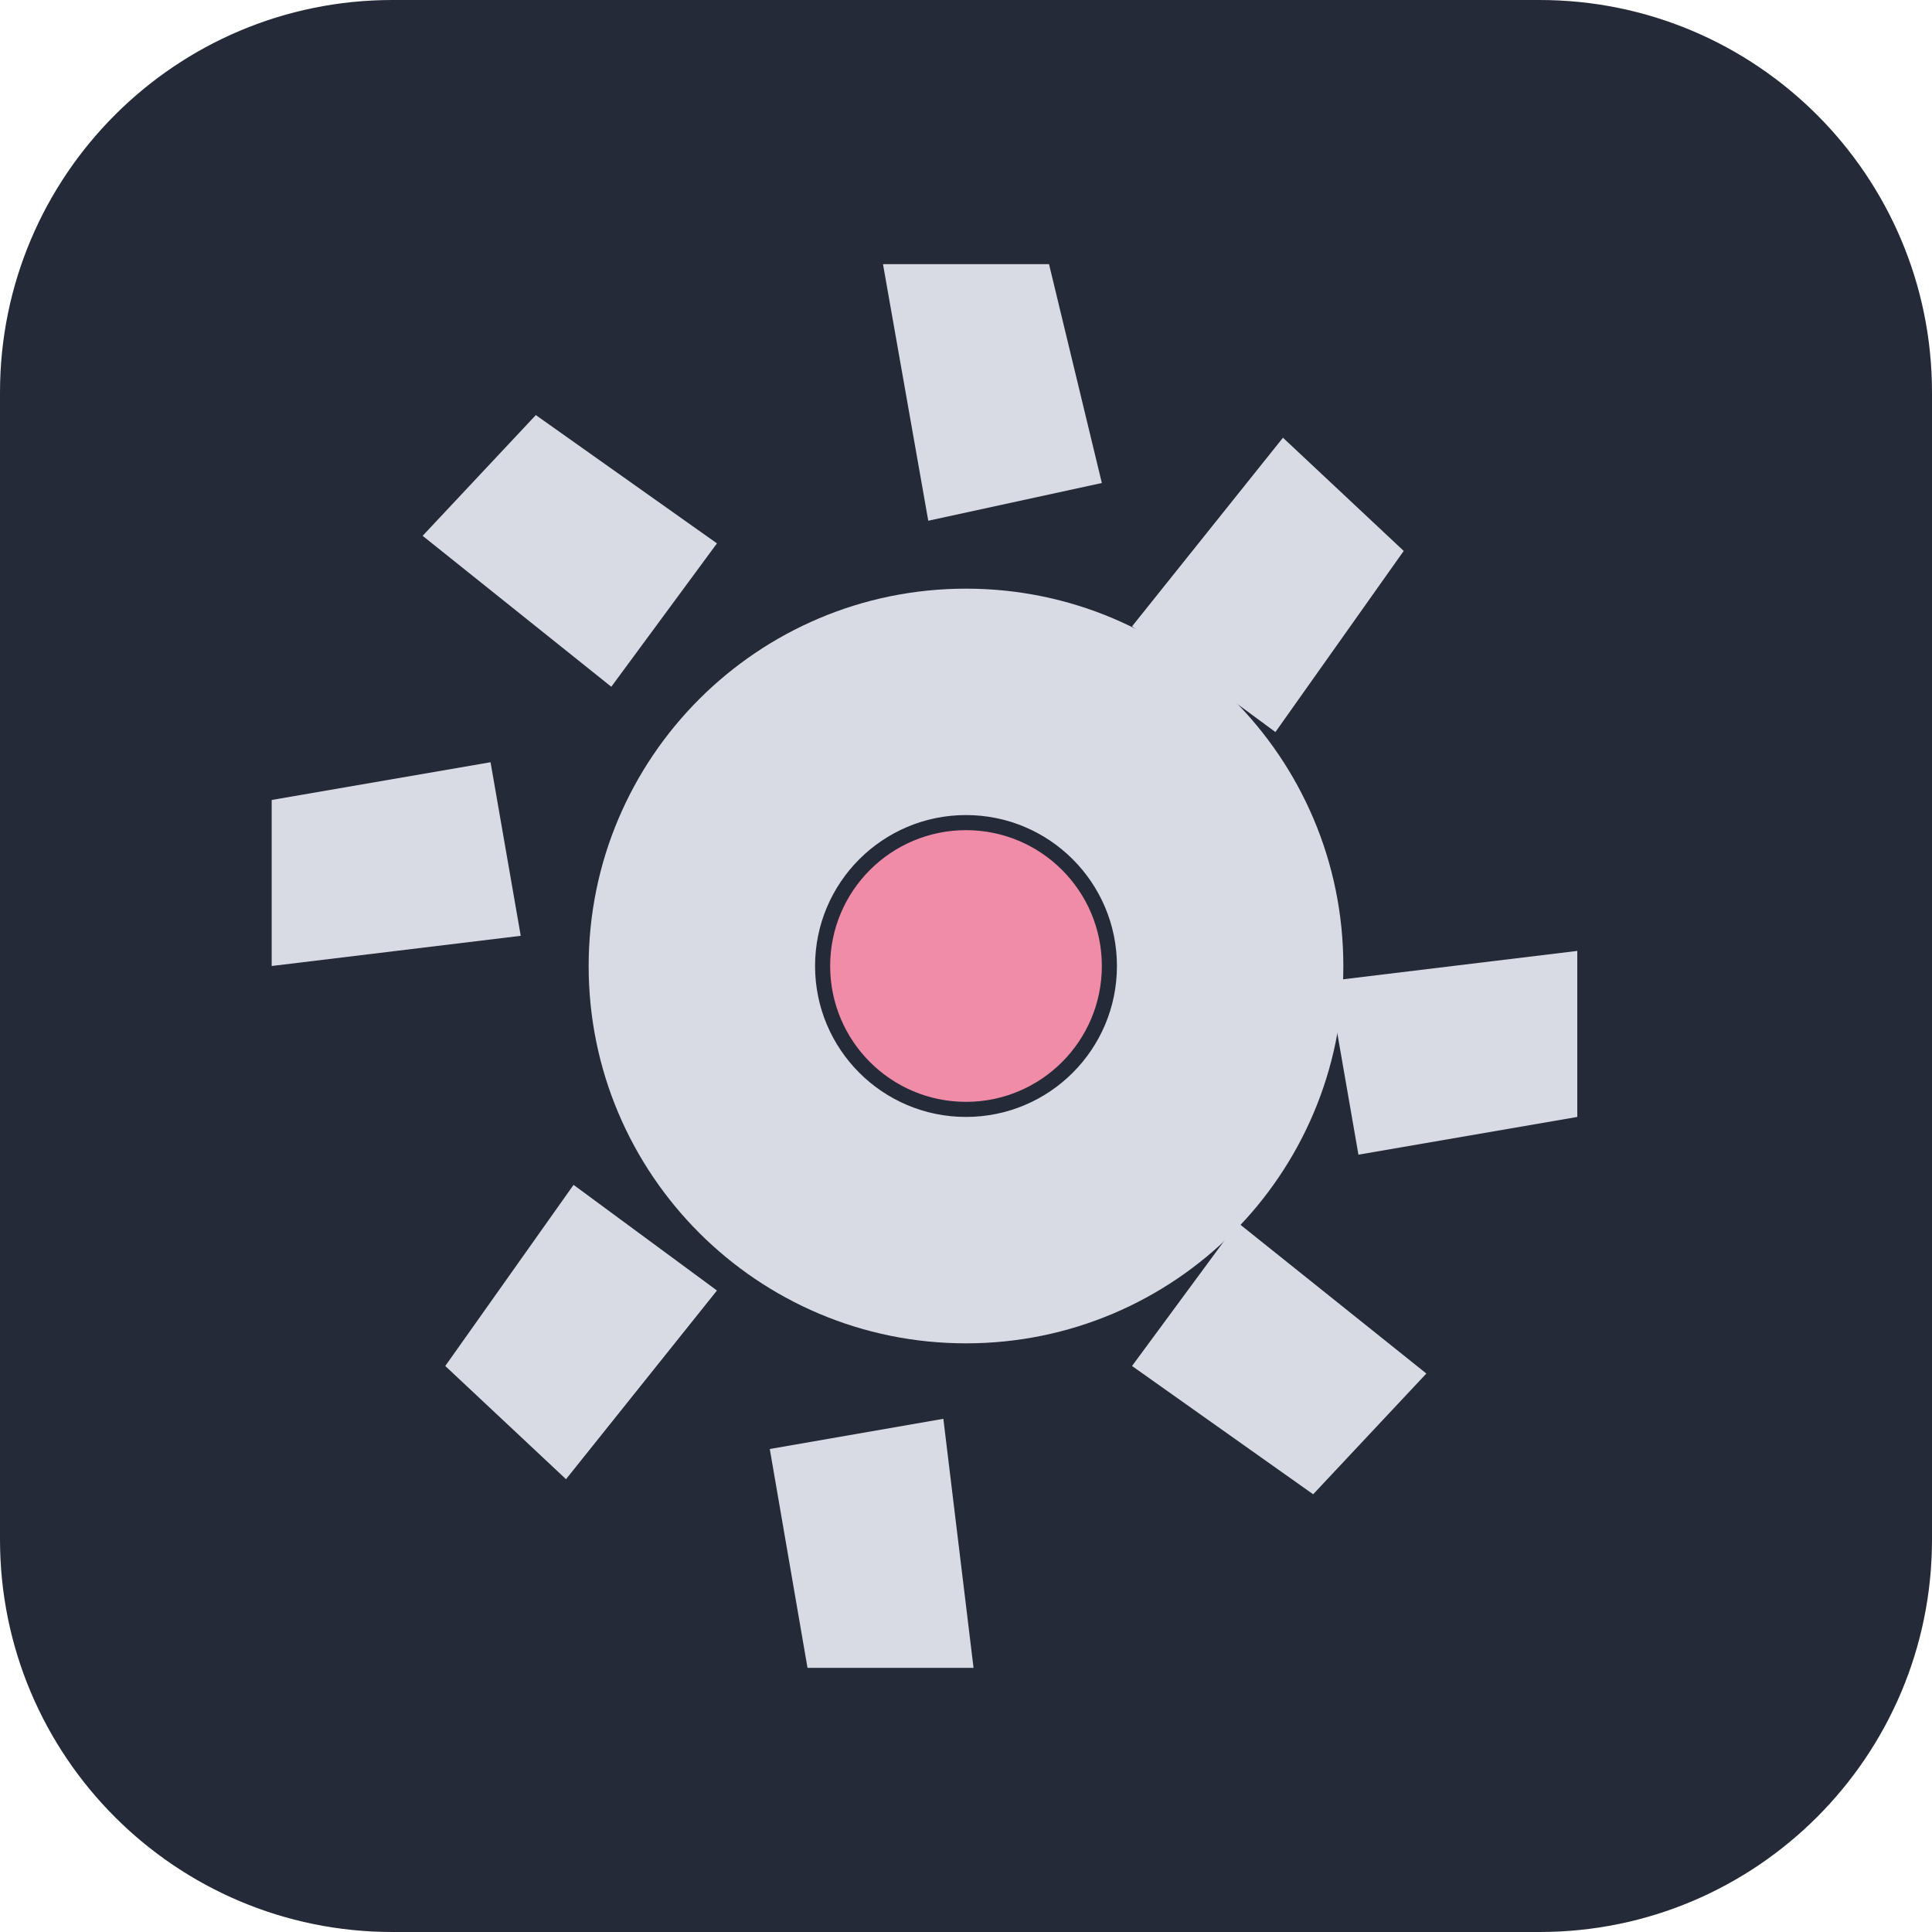
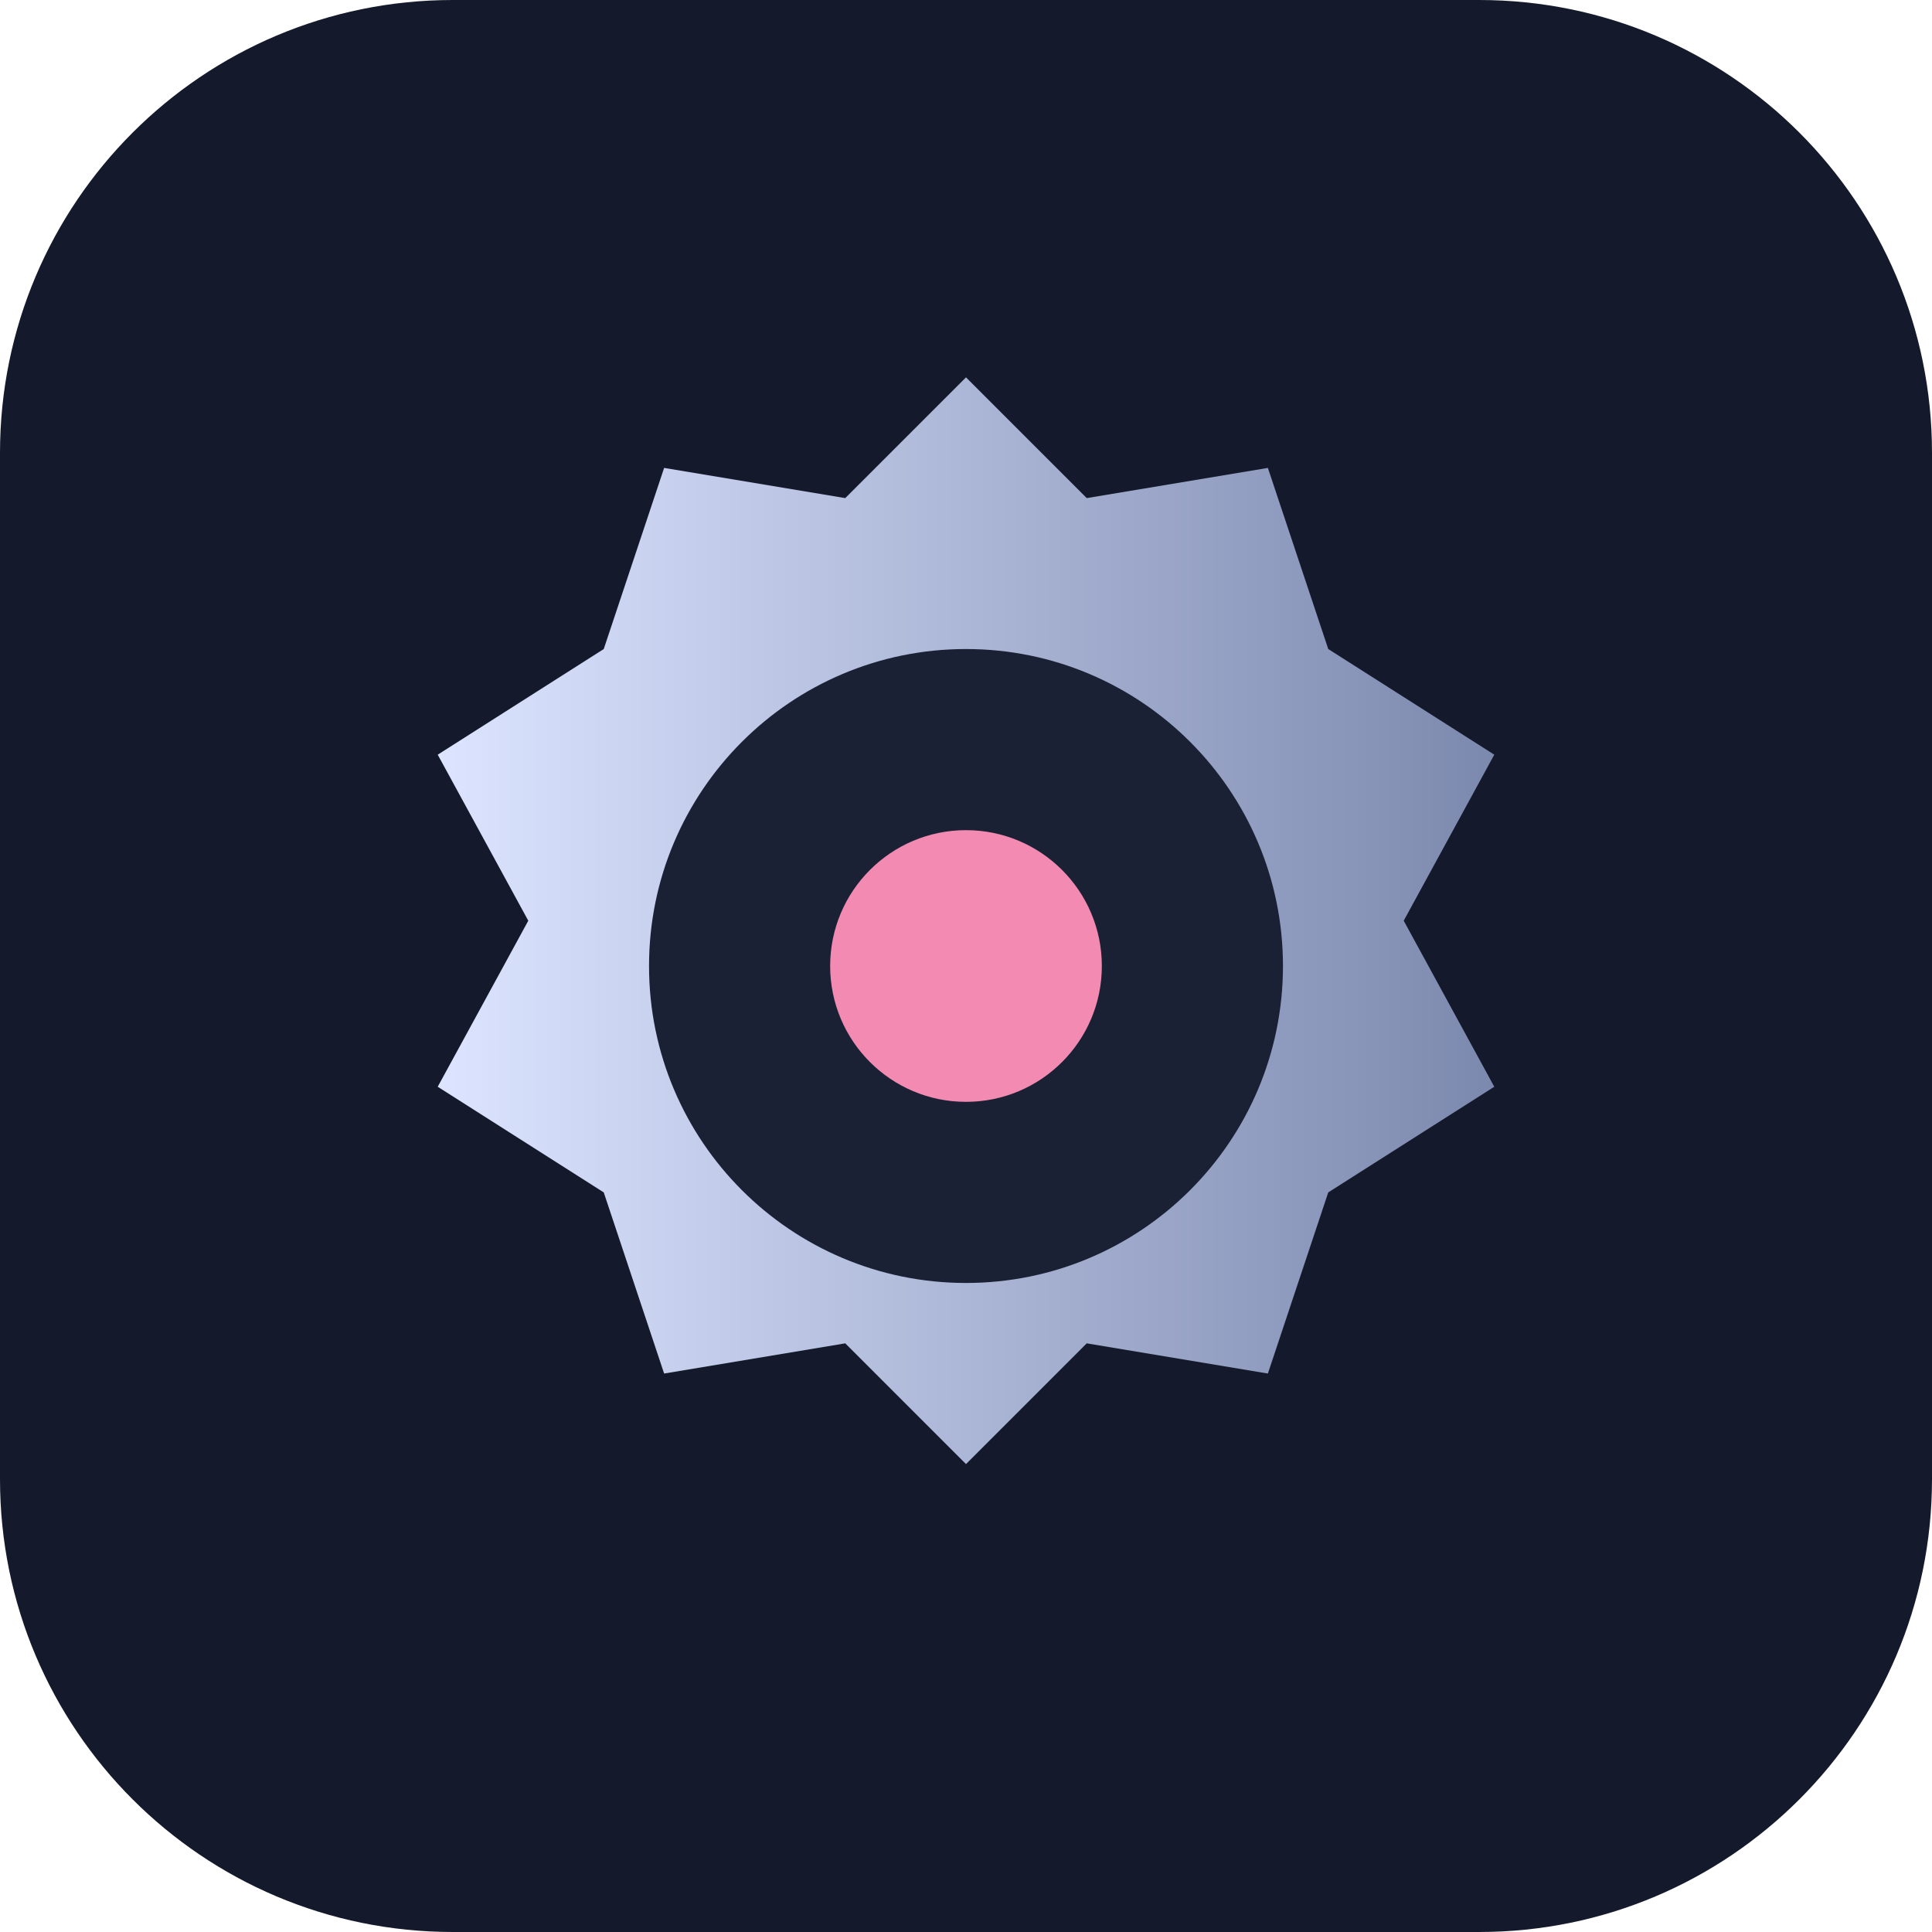
- <svg xmlns="http://www.w3.org/2000/svg" viewBox="0 0 256 256">
-   <rect width="256" height="256" rx="52" fill="#252a38" />
-   <g fill="#d8dbe4">
-     <path d="M128 78a50 50 0 1 0 0 100 50 50 0 0 0 0-100Zm0 30a20 20 0 1 1 0 40 20 20 0 0 1 0-40Z" />
-     <path d="m117 35 22 0 7 29-23 5Zm-61 36 15-16 24 17-14 19Zm-20 57v-22l29-5 4 23Zm39 68-16-15 17-24 19 14Zm54 25h-22l-5-29 23-4Zm60-39-15 16-24-17 14-19Zm20-56v22l-29 5-4-23Zm-39-68 16 15-17 24-19-14Z" />
-   </g>
-   <circle cx="128" cy="128" r="18" fill="#f08ba8" />
+ <svg xmlns="http://www.w3.org/2000/svg" viewBox="0 0 128 128">
+   <defs>
+     <linearGradient id="g">
+       <stop stop-color="#dce4ff" />
+       <stop offset="1" stop-color="#7c89ae" />
+     </linearGradient>
+   </defs>
+   <rect width="128" height="128" rx="30" fill="#141a2b" />
+   <path d="M64 25l8 8 12-2 4 12 11 7-6 11 6 11-11 7-4 12-12-2-8 8-8-8-12 2-4-12-11-7 6-11-6-11 11-7 4-12 12 2z" fill="url(#g)" />
+   <circle cx="64" cy="64" r="21" fill="#1b2134" />
+   <circle cx="64" cy="64" r="9" fill="#f28ab2" />
</svg>
